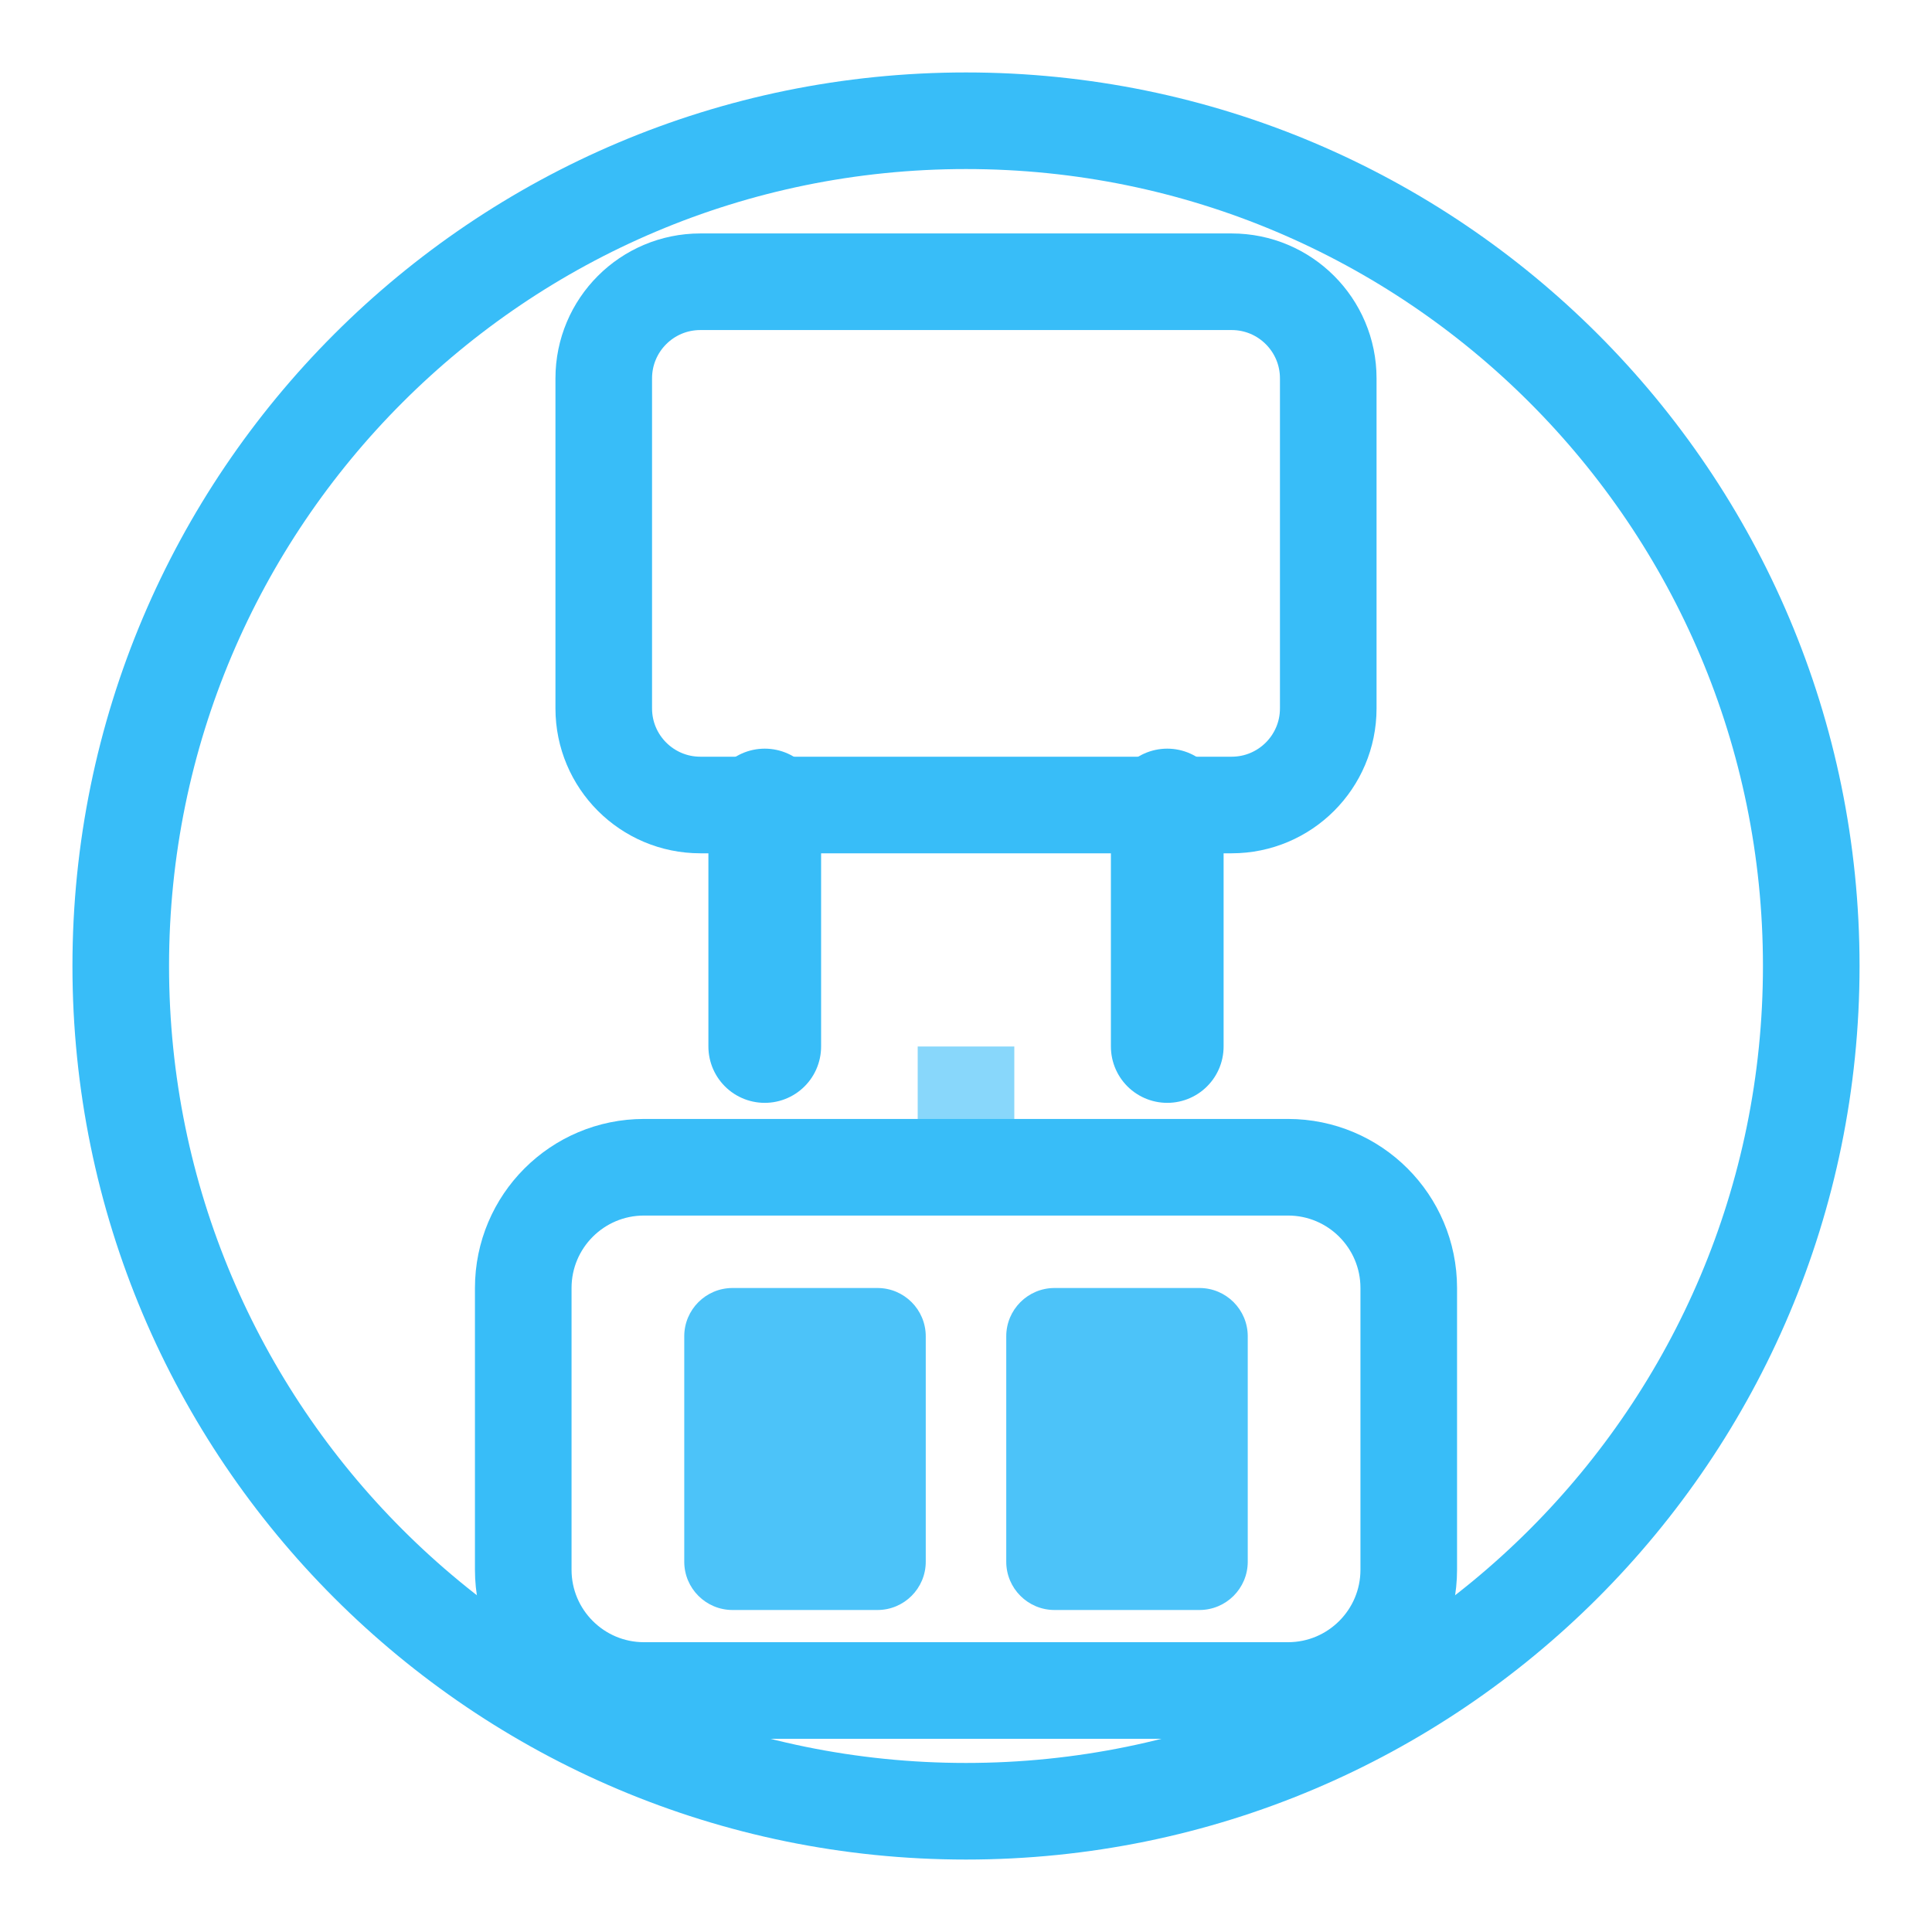
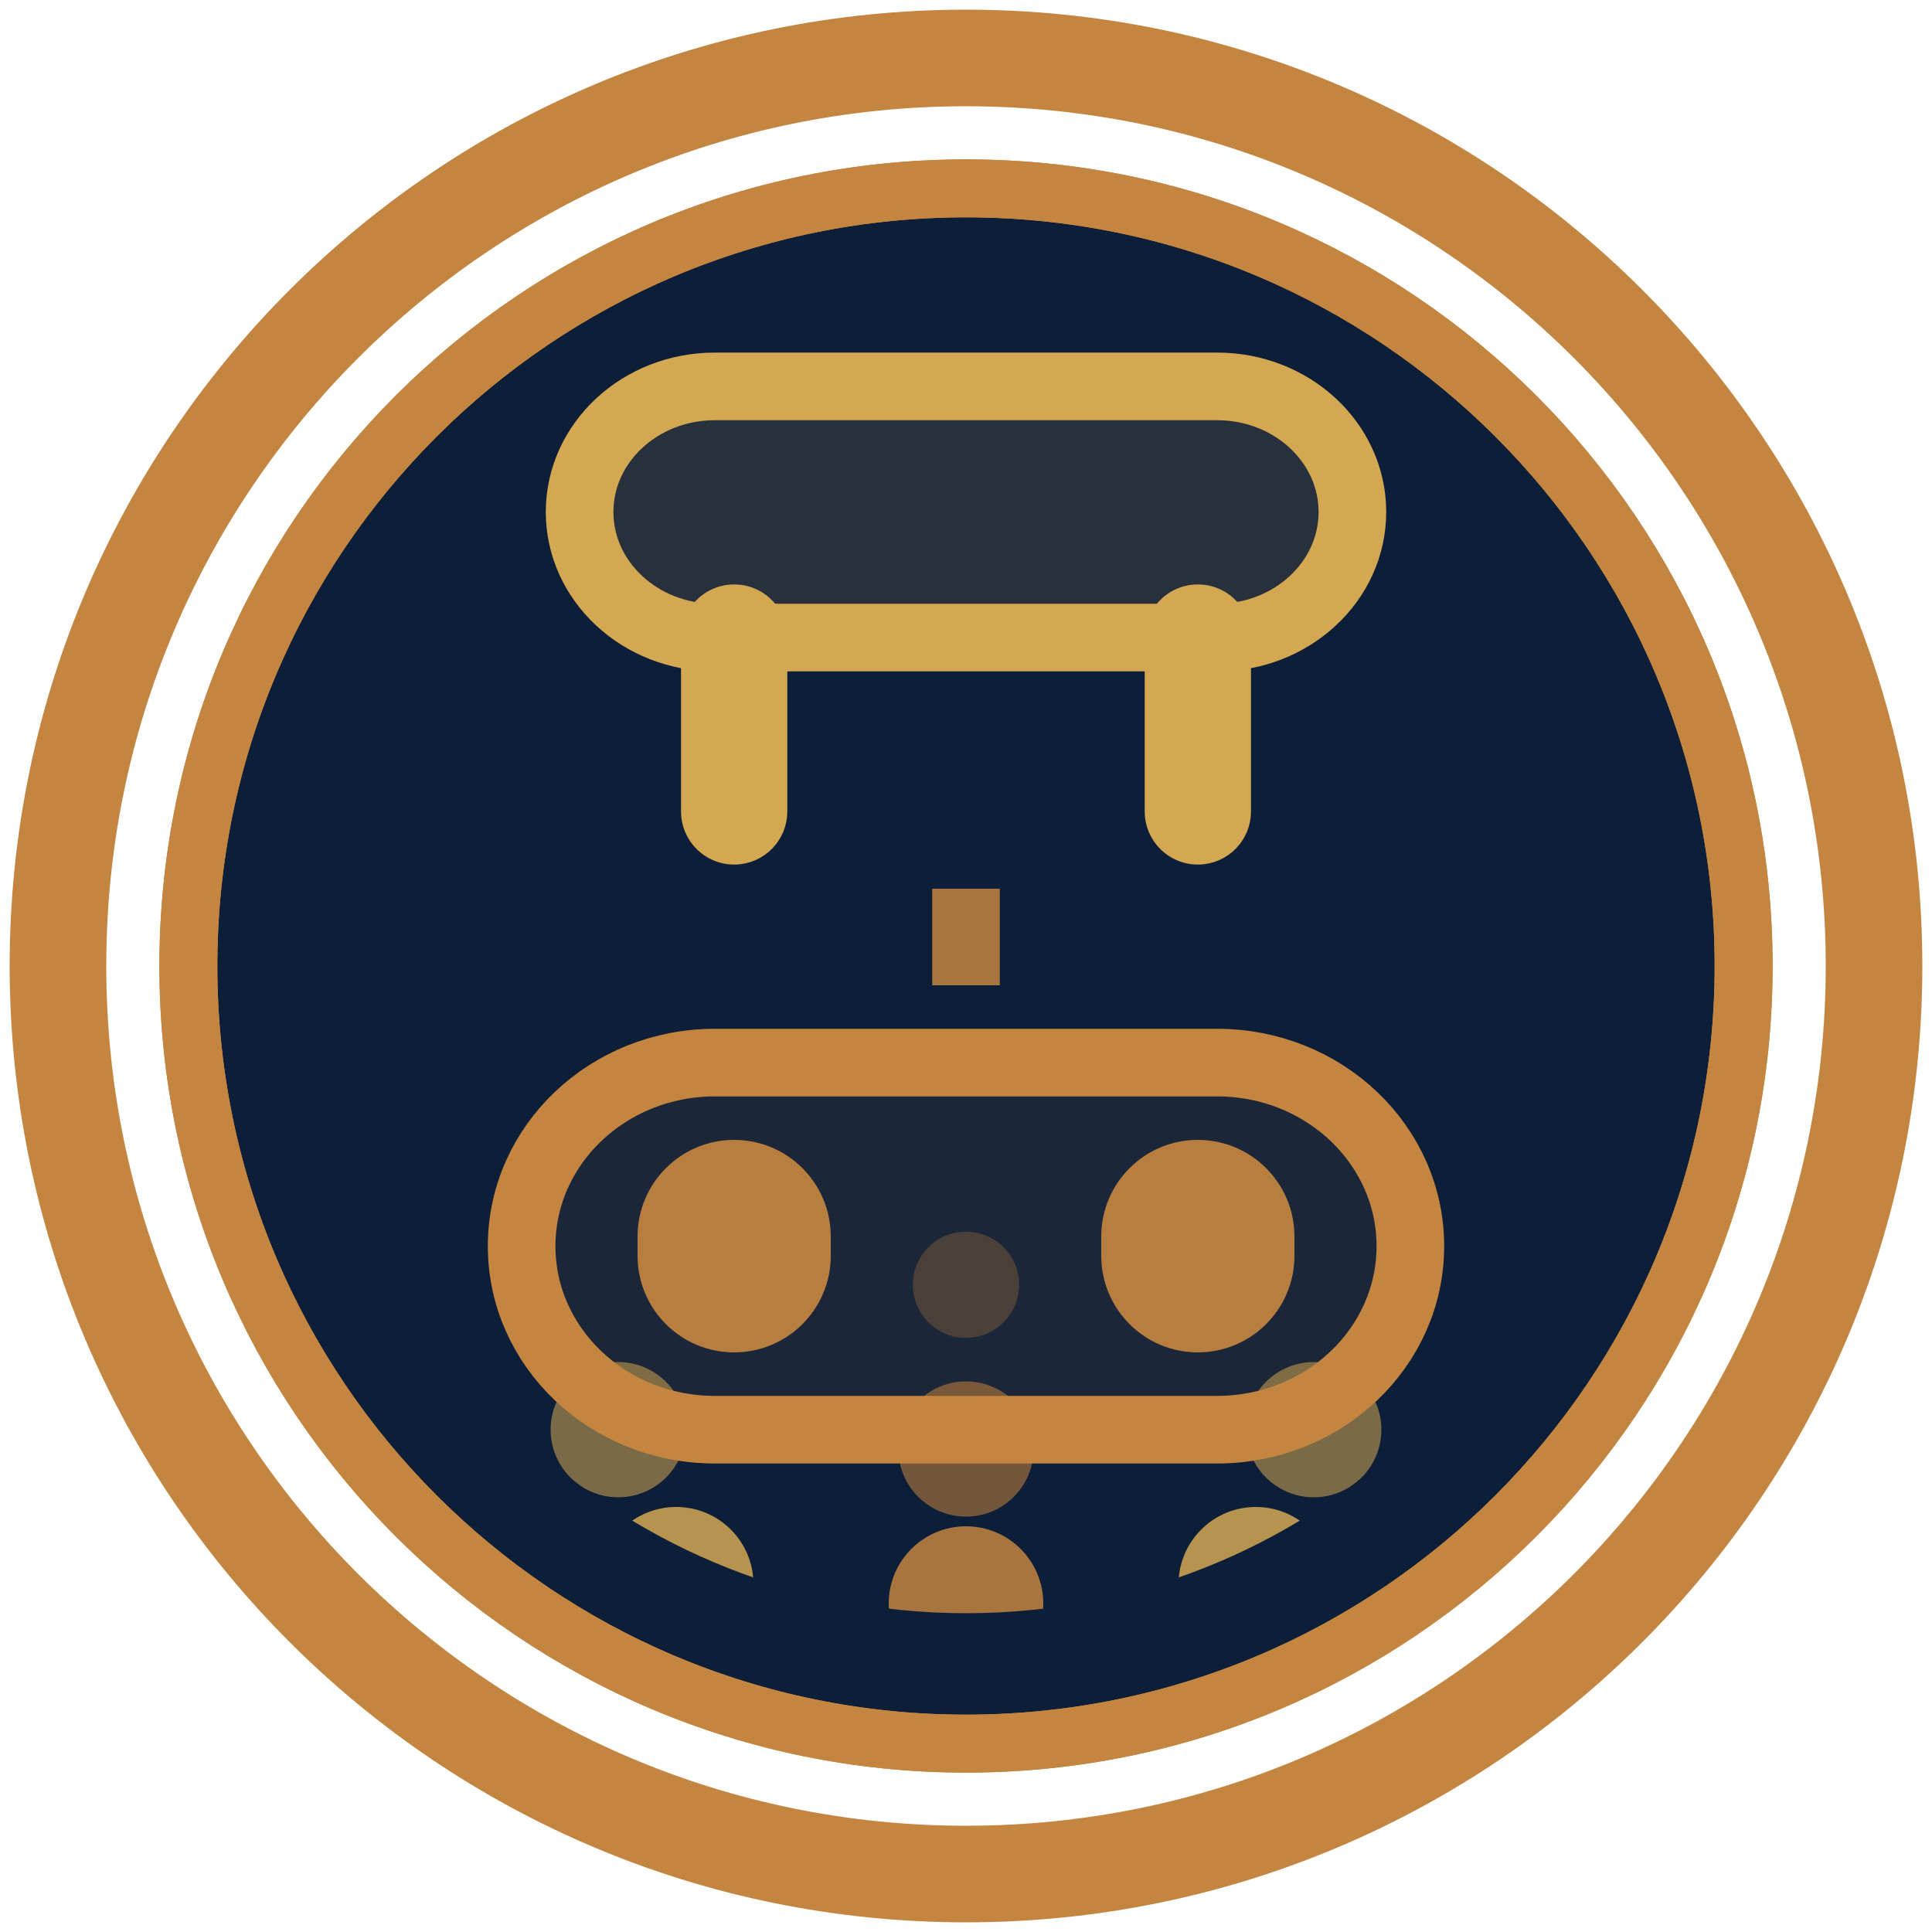
- <svg xmlns="http://www.w3.org/2000/svg" viewBox="0 0 24 24" width="24" height="24" fill="none">
-   <circle cx="12" cy="12" r="10.5" stroke="#38BDF8" stroke-width="1.2" fill="none" />
-   <rect x="7.5" y="3.5" width="9" height="6.5" rx="1.2" stroke="#38BDF8" stroke-width="1.2" />
-   <line x1="9.5" y1="10" x2="9.5" y2="13" stroke="#38BDF8" stroke-width="1.4" stroke-linecap="round" />
-   <line x1="14.5" y1="10" x2="14.5" y2="13" stroke="#38BDF8" stroke-width="1.4" stroke-linecap="round" />
-   <line x1="12" y1="13" x2="12" y2="14.5" stroke="#38BDF8" stroke-width="1.2" stroke-dasharray="1.5,1.5" opacity="0.6" />
-   <rect x="6.5" y="14.5" width="11" height="6.5" rx="1.5" stroke="#38BDF8" stroke-width="1.2" />
-   <rect x="8.5" y="16" width="3" height="4" rx="0.6" fill="#38BDF8" opacity="0.9" />
-   <rect x="12.5" y="16" width="3" height="4" rx="0.6" fill="#38BDF8" opacity="0.9" />
+ <svg xmlns="http://www.w3.org/2000/svg" viewBox="0 0 200 200" width="24" height="24" fill="none">
+   <defs>
+     <clipPath id="sb-dots">
+       <circle cx="100" cy="100" r="67" />
+     </clipPath>
+   </defs>
+   <circle cx="100" cy="100" r="94" fill="none" stroke="#C48540" stroke-width="10" />
+   <circle cx="100" cy="100" r="80.5" fill="#0d1e38" stroke="#C48540" stroke-width="6" />
+   <g clip-path="url(#sb-dots)">
+     <circle cx="44" cy="158" r="8" fill="#C48540" opacity="0.85" />
+     <circle cx="70" cy="164" r="8" fill="#D4A853" opacity="0.85" />
+     <circle cx="100" cy="166" r="8" fill="#C48540" opacity="0.85" />
+     <circle cx="130" cy="164" r="8" fill="#D4A853" opacity="0.85" />
+     <circle cx="156" cy="158" r="8" fill="#C48540" opacity="0.85" />
+     <circle cx="36" cy="140" r="7" fill="#C48540" opacity="0.55" />
+     <circle cx="64" cy="148" r="7" fill="#D4A853" opacity="0.55" />
+     <circle cx="100" cy="150" r="7" fill="#C48540" opacity="0.55" />
+     <circle cx="136" cy="148" r="7" fill="#D4A853" opacity="0.55" />
+     <circle cx="164" cy="140" r="7" fill="#C48540" opacity="0.55" />
+     <circle cx="30" cy="120" r="5.5" fill="#C48540" opacity="0.28" />
+     <circle cx="100" cy="133" r="5.5" fill="#C48540" opacity="0.28" />
+     <circle cx="170" cy="120" r="5.5" fill="#C48540" opacity="0.28" />
+     <circle cx="28" cy="98" r="4" fill="#C48540" opacity="0.12" />
+     <circle cx="172" cy="98" r="4" fill="#D4A853" opacity="0.12" />
+     <circle cx="32" cy="76" r="3" fill="#C48540" opacity="0.05" />
+     <circle cx="168" cy="76" r="3" fill="#D4A853" opacity="0.05" />
+   </g>
+   <rect x="60" y="40" width="80" height="26" rx="14" fill="#D4A853" fill-opacity="0.14" stroke="#D4A853" stroke-width="7" />
+   <line x1="76" y1="66" x2="76" y2="84" stroke="#D4A853" stroke-width="11" stroke-linecap="round" />
+   <line x1="124" y1="66" x2="124" y2="84" stroke="#D4A853" stroke-width="11" stroke-linecap="round" />
+   <line x1="100" y1="92" x2="100" y2="102" stroke="#C48540" stroke-width="7" stroke-dasharray="12,10" opacity="0.85" />
+   <rect x="54" y="110" width="92" height="38" rx="20" fill="rgba(196,133,58,0.08)" stroke="#C48540" stroke-width="7" />
+   <rect x="66" y="118" width="20" height="22" rx="10" fill="#C48540" opacity="0.92" />
+   <rect x="114" y="118" width="20" height="22" rx="10" fill="#C48540" opacity="0.92" />
+   <circle cx="100" cy="100" r="80.5" fill="none" stroke="#C48540" stroke-width="6" />
</svg>
